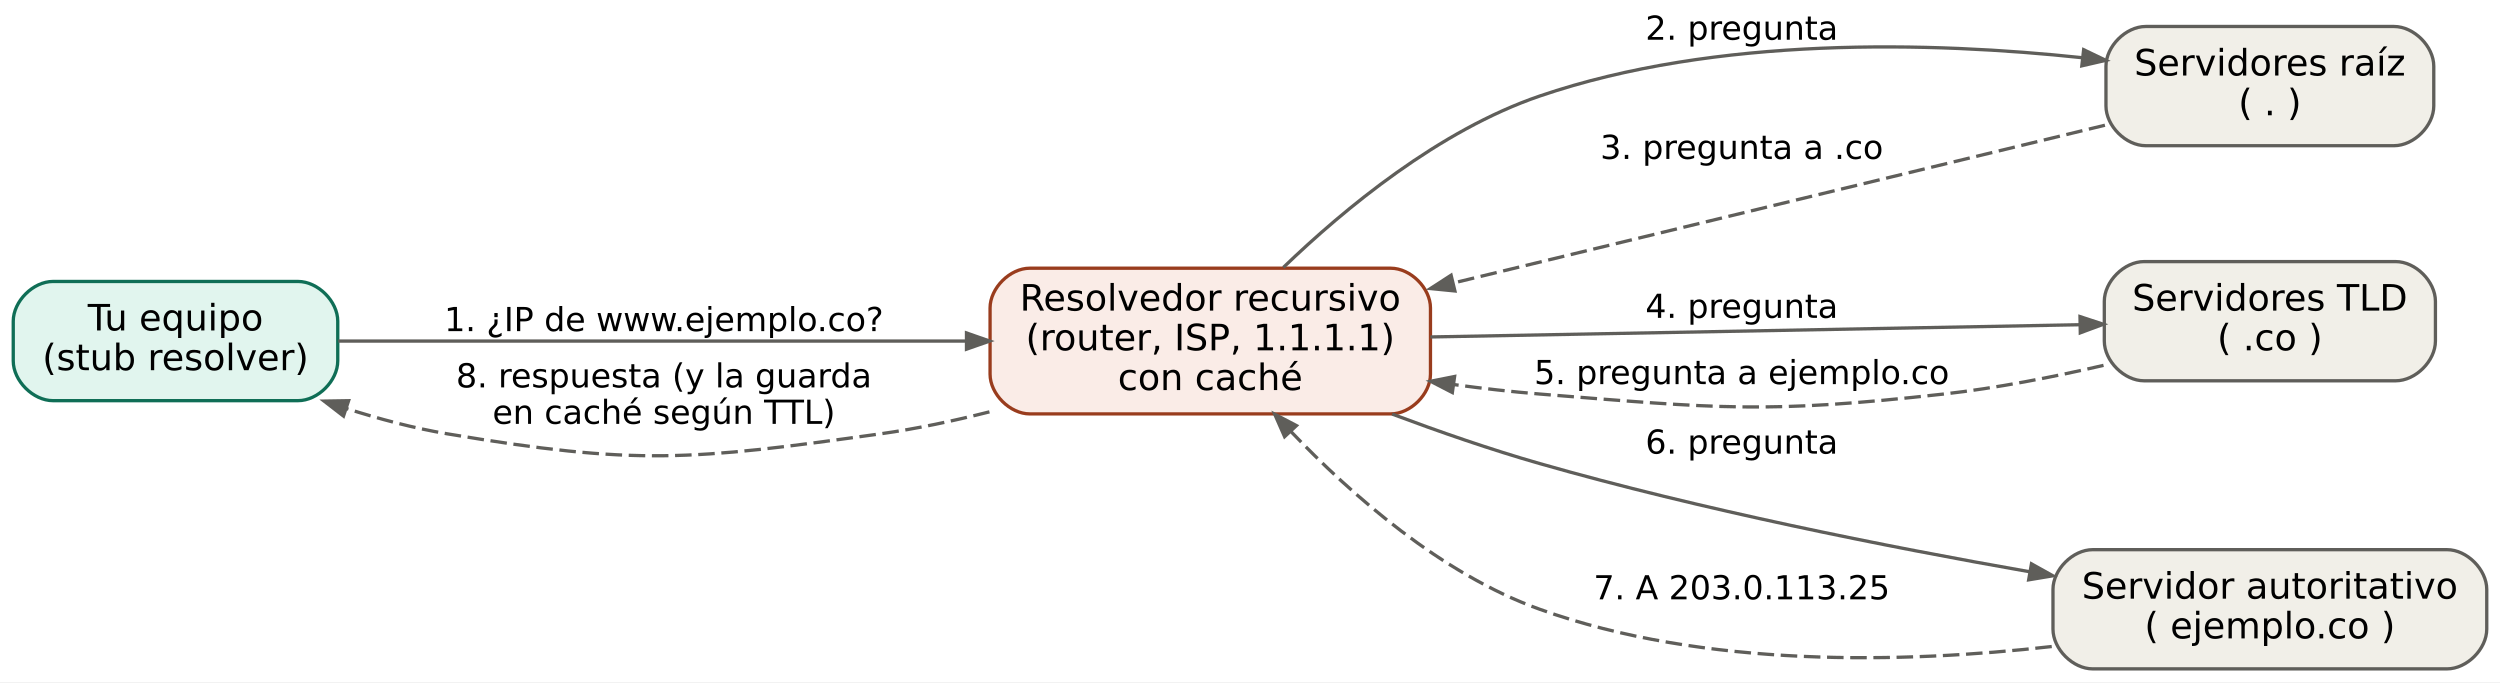
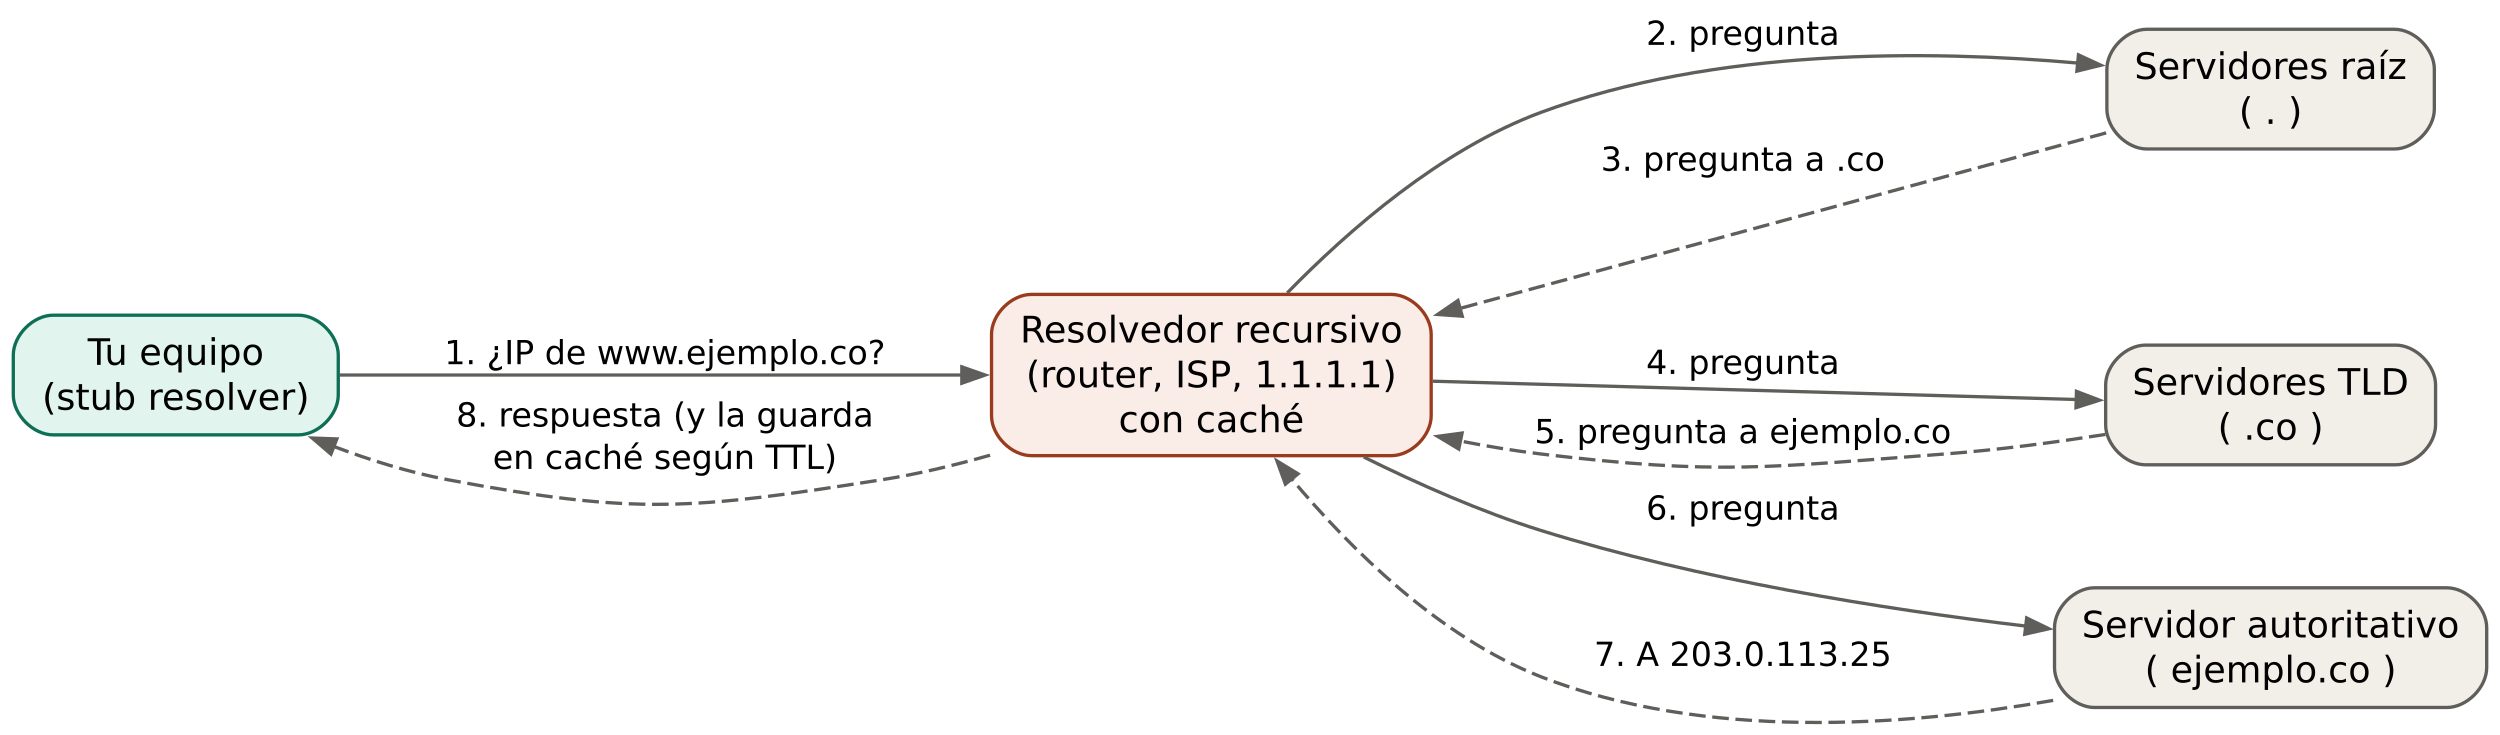
- <svg xmlns="http://www.w3.org/2000/svg" width="755pt" height="206pt" viewBox="0.00 0.00 755.00 206.00">
-   <g id="graph0" class="graph" transform="scale(1 1) rotate(0) translate(4 202)">
-     <polygon fill="white" stroke="transparent" points="-4,4 -4,-202 751,-202 751,4 -4,4" />
+ <svg xmlns="http://www.w3.org/2000/svg" width="752pt" height="221pt" viewBox="0.00 0.00 752.00 221.00">
+   <g id="graph0" class="graph" transform="scale(1 1) rotate(0) translate(4 217.47)">
+     <polygon fill="white" stroke="none" points="-4,4 -4,-217.47 748,-217.47 748,4 -4,4" />
    <g id="node1" class="node">
-       <path fill="#e1f5ee" stroke="#0f6e56" d="M86,-117C86,-117 12,-117 12,-117 6,-117 0,-111 0,-105 0,-105 0,-93 0,-93 0,-87 6,-81 12,-81 12,-81 86,-81 86,-81 92,-81 98,-87 98,-93 98,-93 98,-105 98,-105 98,-111 92,-117 86,-117" />
-       <text text-anchor="middle" x="49" y="-102.2" font-family="DejaVu Sans" font-size="11.00">Tu equipo</text>
-       <text text-anchor="middle" x="49" y="-90.2" font-family="DejaVu Sans" font-size="11.00">(stub resolver)</text>
+       <path fill="#e1f5ee" stroke="#0f6e56" d="M85.75,-122.66C85.75,-122.66 12,-122.66 12,-122.66 6,-122.66 0,-116.66 0,-110.66 0,-110.66 0,-98.66 0,-98.66 0,-92.66 6,-86.66 12,-86.66 12,-86.66 85.75,-86.66 85.75,-86.66 91.75,-86.66 97.75,-92.66 97.75,-98.66 97.75,-98.66 97.75,-110.66 97.75,-110.66 97.75,-116.66 91.75,-122.66 85.75,-122.66" />
+       <text xml:space="preserve" text-anchor="middle" x="48.88" y="-107.71" font-family="DejaVu Sans" font-size="11.00">Tu equipo</text>
+       <text xml:space="preserve" text-anchor="middle" x="48.88" y="-94.21" font-family="DejaVu Sans" font-size="11.00">(stub resolver)</text>
    </g>
    <g id="node2" class="node">
-       <path fill="#faece7" stroke="#993c1d" d="M416,-121C416,-121 307,-121 307,-121 301,-121 295,-115 295,-109 295,-109 295,-89 295,-89 295,-83 301,-77 307,-77 307,-77 416,-77 416,-77 422,-77 428,-83 428,-89 428,-89 428,-109 428,-109 428,-115 422,-121 416,-121" />
-       <text text-anchor="middle" x="361.5" y="-108.2" font-family="DejaVu Sans" font-size="11.00">Resolvedor recursivo</text>
-       <text text-anchor="middle" x="361.5" y="-96.2" font-family="DejaVu Sans" font-size="11.00">(router, ISP, 1.1.1.1)</text>
-       <text text-anchor="middle" x="361.5" y="-84.2" font-family="DejaVu Sans" font-size="11.00">con caché</text>
+       <path fill="#faece7" stroke="#993c1d" d="M414.5,-128.91C414.5,-128.91 306.25,-128.91 306.25,-128.91 300.25,-128.91 294.25,-122.91 294.25,-116.91 294.25,-116.91 294.25,-92.41 294.25,-92.41 294.25,-86.41 300.25,-80.41 306.25,-80.41 306.25,-80.41 414.5,-80.41 414.5,-80.41 420.5,-80.41 426.5,-86.41 426.5,-92.41 426.5,-92.41 426.5,-116.91 426.5,-116.91 426.5,-122.91 420.5,-128.91 414.5,-128.91" />
+       <text xml:space="preserve" text-anchor="middle" x="360.38" y="-114.46" font-family="DejaVu Sans" font-size="11.00">Resolvedor recursivo</text>
+       <text xml:space="preserve" text-anchor="middle" x="360.38" y="-100.96" font-family="DejaVu Sans" font-size="11.00">(router, ISP, 1.1.1.1)</text>
+       <text xml:space="preserve" text-anchor="middle" x="360.38" y="-87.46" font-family="DejaVu Sans" font-size="11.00">con caché</text>
    </g>
    <g id="edge1" class="edge">
-       <path fill="none" stroke="#5f5e5a" d="M98.17,-99C148.92,-99 229.41,-99 287.87,-99" />
-       <polygon fill="#5f5e5a" stroke="#5f5e5a" points="287.88,-101.45 294.88,-99 287.88,-96.55 287.88,-101.45" />
-       <text text-anchor="middle" x="196.5" y="-102" font-family="DejaVu Sans" font-size="10.00">1. ¿IP de www.ejemplo.co?</text>
+       <path fill="none" stroke="#5f5e5a" d="M98.23,-104.66C148.39,-104.66 227.44,-104.66 285.43,-104.66" />
+       <polygon fill="#5f5e5a" stroke="#5f5e5a" points="285.32,-107.11 292.32,-104.66 285.32,-102.21 285.32,-107.11" />
+       <text xml:space="preserve" text-anchor="middle" x="196" y="-107.91" font-family="DejaVu Sans" font-size="10.00">1. ¿IP de www.ejemplo.co?</text>
    </g>
    <g id="edge8" class="edge">
-       <path fill="none" stroke="#5f5e5a" stroke-dasharray="5,2" d="M294.81,-77.62C283.96,-74.87 272.74,-72.5 262,-71 204.34,-62.96 188.42,-61.36 131,-71 120.99,-72.68 110.55,-75.46 100.64,-78.62" />
-       <polygon fill="#5f5e5a" stroke="#5f5e5a" points="99.74,-76.34 93.87,-80.87 101.28,-80.99 99.74,-76.34" />
-       <text text-anchor="middle" x="196.5" y="-85" font-family="DejaVu Sans" font-size="10.00">8. respuesta (y la guarda</text>
-       <text text-anchor="middle" x="196.5" y="-74" font-family="DejaVu Sans" font-size="10.00">en caché según TTL)</text>
+       <path fill="none" stroke="#5f5e5a" stroke-dasharray="5,2" d="M293.81,-80.54C283.06,-77.48 271.94,-74.84 261.25,-73.16 203.95,-64.19 187.75,-62.45 130.75,-73.16 119.31,-75.31 107.41,-79.03 96.37,-83.18" />
+       <polygon fill="#5f5e5a" stroke="#5f5e5a" points="95.54,-80.87 89.91,-85.71 97.32,-85.44 95.54,-80.87" />
+       <text xml:space="preserve" text-anchor="middle" x="196" y="-89.16" font-family="DejaVu Sans" font-size="10.00">8. respuesta (y la guarda</text>
+       <text xml:space="preserve" text-anchor="middle" x="196" y="-76.41" font-family="DejaVu Sans" font-size="10.00">en caché según TTL)</text>
    </g>
    <g id="node3" class="node">
-       <path fill="#f1efe8" stroke="#5f5e5a" d="M719,-194C719,-194 644,-194 644,-194 638,-194 632,-188 632,-182 632,-182 632,-170 632,-170 632,-164 638,-158 644,-158 644,-158 719,-158 719,-158 725,-158 731,-164 731,-170 731,-170 731,-182 731,-182 731,-188 725,-194 719,-194" />
-       <text text-anchor="middle" x="681.5" y="-179.2" font-family="DejaVu Sans" font-size="11.00">Servidores raíz</text>
-       <text text-anchor="middle" x="681.5" y="-167.2" font-family="DejaVu Sans" font-size="11.00">( . )</text>
+       <path fill="#f1efe8" stroke="#5f5e5a" d="M716.25,-208.66C716.25,-208.66 641.75,-208.66 641.75,-208.66 635.75,-208.66 629.75,-202.66 629.75,-196.66 629.75,-196.66 629.75,-184.66 629.75,-184.66 629.75,-178.66 635.75,-172.66 641.75,-172.66 641.75,-172.66 716.25,-172.66 716.25,-172.66 722.25,-172.66 728.25,-178.66 728.25,-184.66 728.25,-184.66 728.25,-196.66 728.25,-196.66 728.25,-202.66 722.25,-208.66 716.25,-208.66" />
+       <text xml:space="preserve" text-anchor="middle" x="679" y="-193.71" font-family="DejaVu Sans" font-size="11.00">Servidores raíz</text>
+       <text xml:space="preserve" text-anchor="middle" x="679" y="-180.21" font-family="DejaVu Sans" font-size="11.00">( . )</text>
    </g>
    <g id="edge2" class="edge">
-       <path fill="none" stroke="#5f5e5a" d="M383.56,-121.22C402.04,-139.01 430.64,-162.63 461,-173 514.41,-191.23 579.47,-189.38 624.84,-184.57" />
-       <polygon fill="#5f5e5a" stroke="#5f5e5a" points="625.26,-186.99 631.94,-183.78 624.71,-182.12 625.26,-186.99" />
-       <text text-anchor="middle" x="522" y="-190" font-family="DejaVu Sans" font-size="10.00">2. pregunta</text>
+       <path fill="none" stroke="#5f5e5a" d="M383.2,-129.36C401.47,-148.1 429.35,-172.49 459.5,-183.66 511.76,-203.03 575.97,-202.48 621.22,-198.49" />
+       <polygon fill="#5f5e5a" stroke="#5f5e5a" points="621.2,-200.96 627.93,-197.85 620.73,-196.08 621.2,-200.96" />
+       <text xml:space="preserve" text-anchor="middle" x="520.25" y="-203.97" font-family="DejaVu Sans" font-size="10.00">2. pregunta</text>
    </g>
    <g id="node4" class="node">
-       <path fill="#f1efe8" stroke="#5f5e5a" d="M719.5,-123C719.5,-123 643.5,-123 643.5,-123 637.5,-123 631.5,-117 631.5,-111 631.5,-111 631.5,-99 631.5,-99 631.5,-93 637.5,-87 643.5,-87 643.5,-87 719.5,-87 719.5,-87 725.5,-87 731.5,-93 731.5,-99 731.5,-99 731.5,-111 731.5,-111 731.5,-117 725.5,-123 719.5,-123" />
-       <text text-anchor="middle" x="681.5" y="-108.2" font-family="DejaVu Sans" font-size="11.00">Servidores TLD</text>
-       <text text-anchor="middle" x="681.5" y="-96.2" font-family="DejaVu Sans" font-size="11.00">( .co )</text>
+       <path fill="#f1efe8" stroke="#5f5e5a" d="M716.62,-113.66C716.62,-113.66 641.38,-113.66 641.38,-113.66 635.38,-113.66 629.38,-107.66 629.38,-101.66 629.38,-101.66 629.38,-89.66 629.38,-89.66 629.38,-83.66 635.38,-77.66 641.38,-77.66 641.38,-77.66 716.62,-77.66 716.62,-77.66 722.62,-77.66 728.62,-83.66 728.62,-89.66 728.62,-89.66 728.62,-101.66 728.62,-101.66 728.62,-107.66 722.62,-113.66 716.62,-113.66" />
+       <text xml:space="preserve" text-anchor="middle" x="679" y="-98.71" font-family="DejaVu Sans" font-size="11.00">Servidores TLD</text>
+       <text xml:space="preserve" text-anchor="middle" x="679" y="-85.21" font-family="DejaVu Sans" font-size="11.00">( .co )</text>
    </g>
    <g id="edge4" class="edge">
-       <path fill="none" stroke="#5f5e5a" d="M428,-100.24C485.77,-101.33 569.08,-102.9 623.98,-103.93" />
-       <polygon fill="#5f5e5a" stroke="#5f5e5a" points="624.16,-106.39 631.2,-104.07 624.25,-101.49 624.16,-106.39" />
-       <text text-anchor="middle" x="522" y="-106" font-family="DejaVu Sans" font-size="10.00">4. pregunta</text>
+       <path fill="none" stroke="#5f5e5a" d="M426.98,-102.8C484.18,-101.17 566.31,-98.84 620.86,-97.29" />
+       <polygon fill="#5f5e5a" stroke="#5f5e5a" points="620.6,-99.74 627.52,-97.1 620.46,-94.85 620.6,-99.74" />
+       <text xml:space="preserve" text-anchor="middle" x="520.25" y="-105" font-family="DejaVu Sans" font-size="10.00">4. pregunta</text>
    </g>
    <g id="node5" class="node">
-       <path fill="#f1efe8" stroke="#5f5e5a" d="M735,-36C735,-36 628,-36 628,-36 622,-36 616,-30 616,-24 616,-24 616,-12 616,-12 616,-6 622,0 628,0 628,0 735,0 735,0 741,0 747,-6 747,-12 747,-12 747,-24 747,-24 747,-30 741,-36 735,-36" />
-       <text text-anchor="middle" x="681.5" y="-21.2" font-family="DejaVu Sans" font-size="11.00">Servidor autoritativo</text>
-       <text text-anchor="middle" x="681.5" y="-9.2" font-family="DejaVu Sans" font-size="11.00">( ejemplo.co )</text>
+       <path fill="#f1efe8" stroke="#5f5e5a" d="M732,-40.66C732,-40.66 626,-40.66 626,-40.66 620,-40.66 614,-34.66 614,-28.66 614,-28.66 614,-16.66 614,-16.66 614,-10.66 620,-4.66 626,-4.66 626,-4.66 732,-4.66 732,-4.66 738,-4.66 744,-10.66 744,-16.66 744,-16.66 744,-28.66 744,-28.66 744,-34.66 738,-40.66 732,-40.66" />
+       <text xml:space="preserve" text-anchor="middle" x="679" y="-25.71" font-family="DejaVu Sans" font-size="11.00">Servidor autoritativo</text>
+       <text xml:space="preserve" text-anchor="middle" x="679" y="-12.21" font-family="DejaVu Sans" font-size="11.00">( ejemplo.co )</text>
    </g>
    <g id="edge6" class="edge">
-       <path fill="none" stroke="#5f5e5a" d="M416.42,-76.95C430.76,-71.59 446.33,-66.19 461,-62 509.67,-48.08 565.64,-36.93 608.87,-29.34" />
-       <polygon fill="#5f5e5a" stroke="#5f5e5a" points="609.5,-31.72 615.97,-28.11 608.66,-26.89 609.5,-31.72" />
-       <text text-anchor="middle" x="522" y="-65" font-family="DejaVu Sans" font-size="10.00">6. pregunta</text>
+       <path fill="none" stroke="#5f5e5a" d="M406.21,-80C422.57,-71.89 441.49,-63.53 459.5,-57.91 506.96,-43.11 562.25,-34.27 605.34,-29.14" />
+       <polygon fill="#5f5e5a" stroke="#5f5e5a" points="605.62,-31.58 612.29,-28.34 605.05,-26.71 605.62,-31.58" />
+       <text xml:space="preserve" text-anchor="middle" x="520.25" y="-61.16" font-family="DejaVu Sans" font-size="10.00">6. pregunta</text>
    </g>
    <g id="edge3" class="edge">
-       <path fill="none" stroke="#5f5e5a" stroke-dasharray="5,2" d="M631.69,-164.18C579.17,-151.46 495.08,-131.1 434.86,-116.52" />
-       <polygon fill="#5f5e5a" stroke="#5f5e5a" points="435.38,-114.13 428,-114.86 434.23,-118.89 435.38,-114.13" />
-       <text text-anchor="middle" x="522" y="-154" font-family="DejaVu Sans" font-size="10.00">3. pregunta a .co</text>
+       <path fill="none" stroke="#5f5e5a" stroke-dasharray="5,2" d="M629.53,-177.5C577.67,-163.41 494.8,-140.9 434.9,-124.63" />
+       <polygon fill="#5f5e5a" stroke="#5f5e5a" points="435.84,-122.35 428.44,-122.88 434.55,-127.08 435.84,-122.35" />
+       <text xml:space="preserve" text-anchor="middle" x="520.25" y="-166.09" font-family="DejaVu Sans" font-size="10.00">3. pregunta a .co</text>
    </g>
    <g id="edge5" class="edge">
-       <path fill="none" stroke="#5f5e5a" stroke-dasharray="5,2" d="M631.26,-91.66C615.92,-88.11 598.87,-84.77 583,-83 529.11,-77 515.05,-78.64 461,-83 452.55,-83.68 443.74,-84.69 435,-85.87" />
-       <polygon fill="#5f5e5a" stroke="#5f5e5a" points="434.61,-83.45 428.02,-86.85 435.29,-88.3 434.61,-83.45" />
-       <text text-anchor="middle" x="522" y="-86" font-family="DejaVu Sans" font-size="10.00">5. pregunta a ejemplo.co</text>
+       <path fill="none" stroke="#5f5e5a" stroke-dasharray="5,2" d="M629.32,-86.79C613.92,-84.38 596.8,-82.11 581,-80.91 527.15,-76.84 513.12,-74.52 459.5,-80.91 451.54,-81.86 443.29,-83.23 435.11,-84.84" />
+       <polygon fill="#5f5e5a" stroke="#5f5e5a" points="434.8,-82.4 428.44,-86.21 435.79,-87.2 434.8,-82.4" />
+       <text xml:space="preserve" text-anchor="middle" x="520.25" y="-84.16" font-family="DejaVu Sans" font-size="10.00">5. pregunta a ejemplo.co</text>
    </g>
    <g id="edge7" class="edge">
-       <path fill="none" stroke="#5f5e5a" stroke-dasharray="5,2" d="M615.63,-6.75C570.86,-1.66 510.69,-0.19 461,-18 431.28,-28.65 404.11,-52.57 385.87,-71.67" />
-       <polygon fill="#5f5e5a" stroke="#5f5e5a" points="383.95,-70.12 380.96,-76.91 387.53,-73.47 383.95,-70.12" />
-       <text text-anchor="middle" x="522" y="-21" font-family="DejaVu Sans" font-size="10.00">7. A 203.0.113.25</text>
+       <path fill="none" stroke="#5f5e5a" stroke-dasharray="5,2" d="M613.59,-6.79C568.83,1.09 508.64,5.33 459.5,-13.91 428.95,-25.87 402.22,-52.3 384.4,-73.57" />
+       <polygon fill="#5f5e5a" stroke="#5f5e5a" points="382.65,-71.84 380.12,-78.81 386.45,-74.94 382.65,-71.84" />
+       <text xml:space="preserve" text-anchor="middle" x="520.25" y="-17.16" font-family="DejaVu Sans" font-size="10.00">7. A 203.0.113.25</text>
    </g>
  </g>
</svg>
